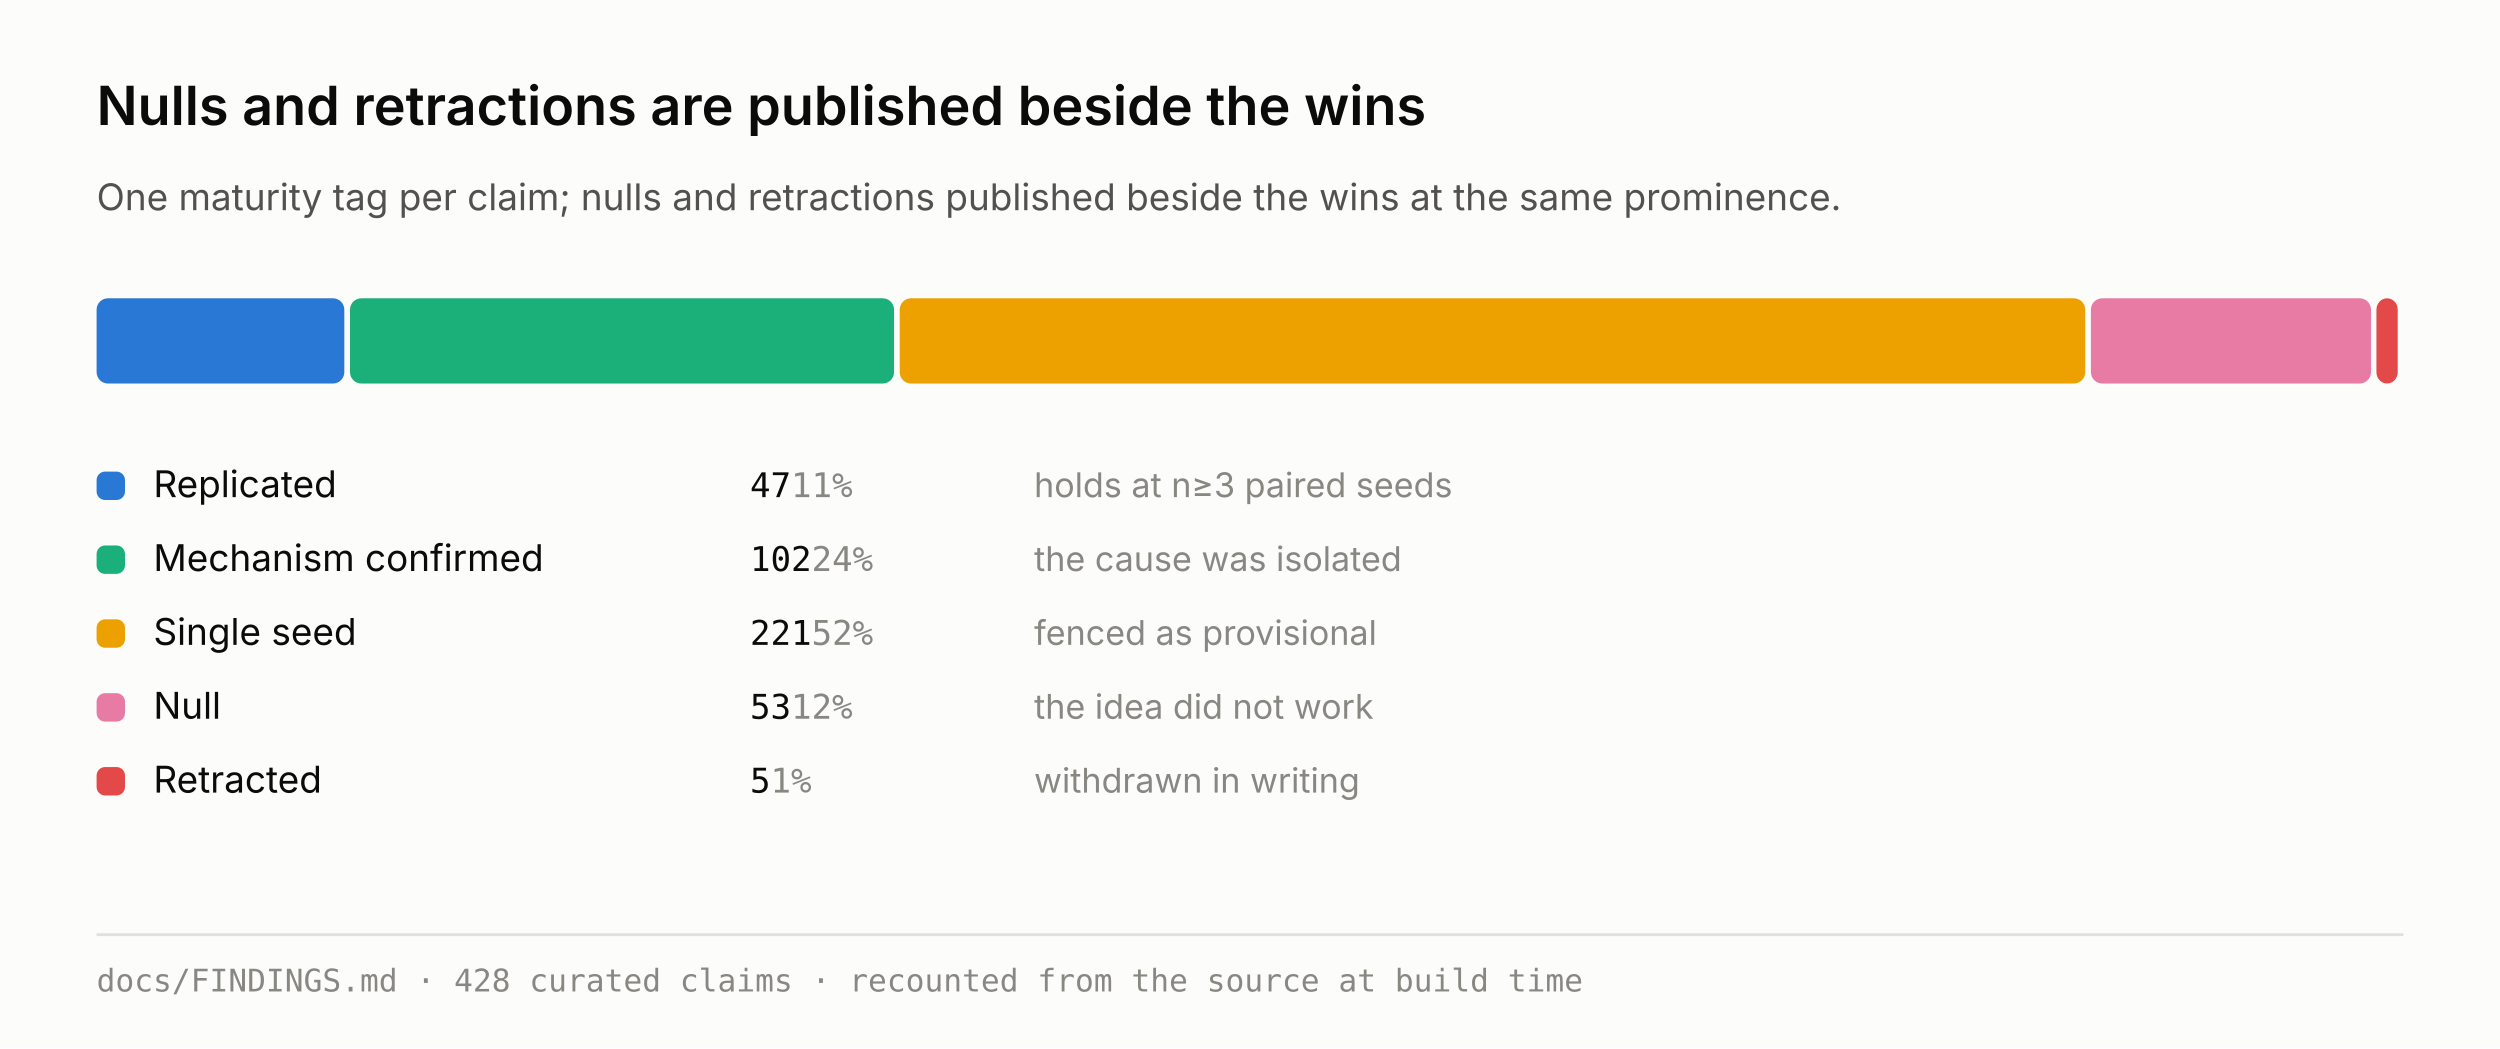
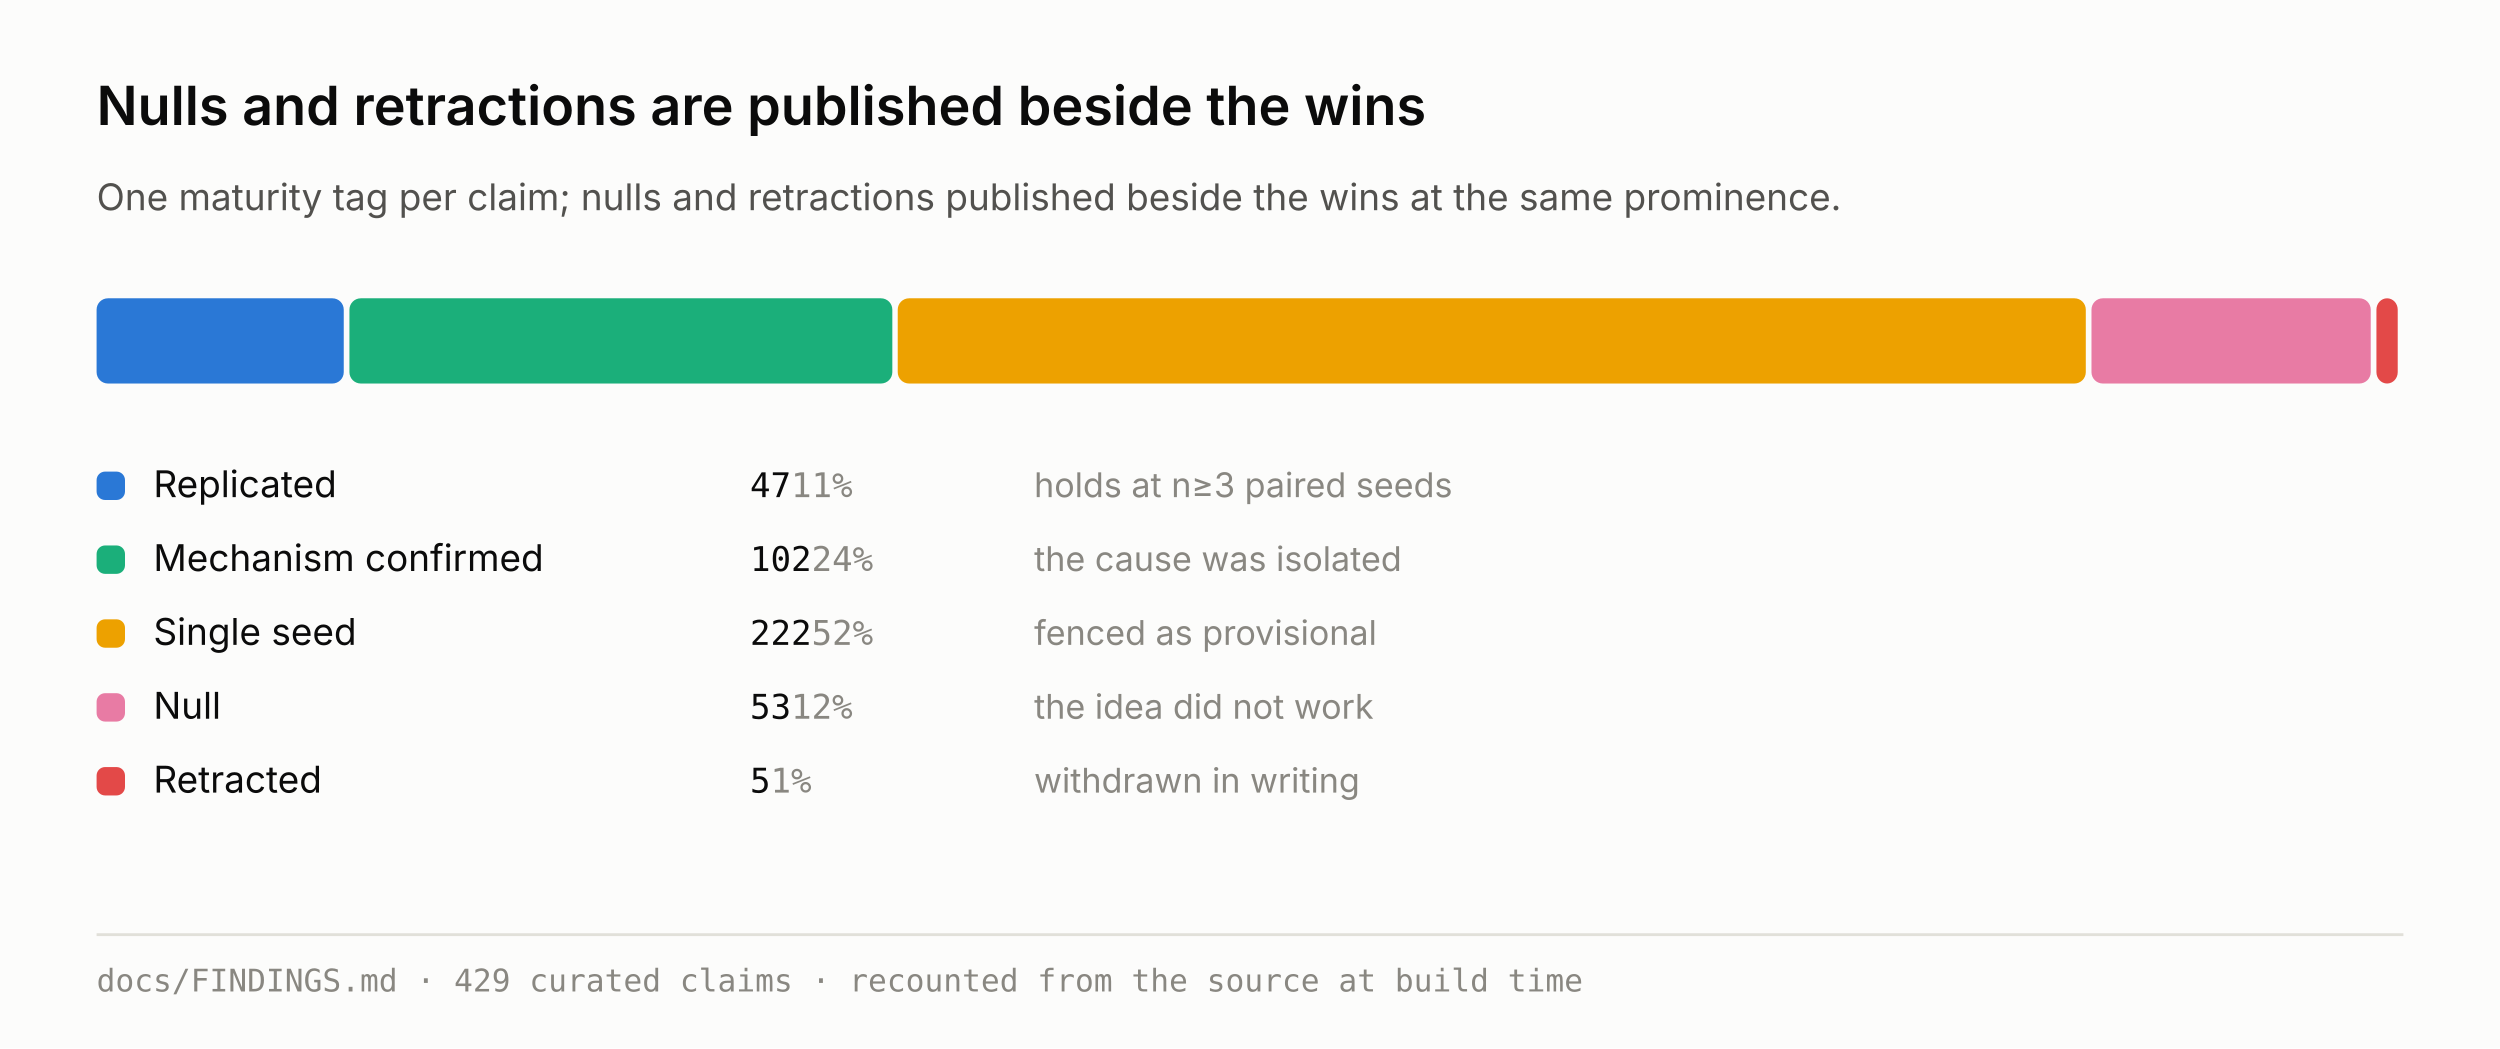
<svg xmlns="http://www.w3.org/2000/svg" width="880" height="369" viewBox="0 0 880 369" role="img">
  <rect width="880" height="369" fill="#fcfcfb" />
  <text x="34" y="44" font-family="Inter, -apple-system, BlinkMacSystemFont, 'Segoe UI', sans-serif" font-size="19" font-weight="600" fill="#0b0b0b">Nulls and retractions are published beside the wins</text>
  <text x="34" y="74" font-family="Inter, -apple-system, BlinkMacSystemFont, 'Segoe UI', sans-serif" font-size="13" fill="#52514e">One maturity tag per claim; nulls and retractions published beside the wins at the same prominence.</text>
-   <rect x="34.0" y="105" width="87.2" height="30" rx="4" fill="#2a78d6" />
-   <rect x="123.2" y="105" width="191.5" height="30" rx="4" fill="#1baf7a" />
-   <rect x="316.7" y="105" width="417.3" height="30" rx="4" fill="#eda100" />
-   <rect x="736.0" y="105" width="98.6" height="30" rx="4" fill="#e87ba4" />
+   <rect x="34.0" y="105" width="87.0" height="30" rx="4" fill="#2a78d6" />
+   <rect x="123.0" y="105" width="191.1" height="30" rx="4" fill="#1baf7a" />
+   <rect x="316.0" y="105" width="418.2" height="30" rx="4" fill="#eda100" />
+   <rect x="736.2" y="105" width="98.3" height="30" rx="4" fill="#e87ba4" />
  <rect x="836.5" y="105" width="7.5" height="30" rx="4" fill="#e34948" />
  <rect x="34" y="166" width="10" height="10" rx="3" fill="#2a78d6" />
  <text x="54" y="175" font-family="Inter, -apple-system, BlinkMacSystemFont, 'Segoe UI', sans-serif" font-size="13" fill="#0b0b0b">Replicated</text>
  <text x="264" y="175" font-family="'JetBrains Mono', ui-monospace, SFMono-Regular, Menlo, monospace" font-size="12" fill="#0b0b0b">47<tspan fill="#898781">  11%</tspan>
  </text>
  <text x="364" y="175" font-family="Inter, -apple-system, BlinkMacSystemFont, 'Segoe UI', sans-serif" font-size="12" fill="#898781">holds at n≥3 paired seeds</text>
  <rect x="34" y="192" width="10" height="10" rx="3" fill="#1baf7a" />
  <text x="54" y="201" font-family="Inter, -apple-system, BlinkMacSystemFont, 'Segoe UI', sans-serif" font-size="13" fill="#0b0b0b">Mechanism confirmed</text>
  <text x="264" y="201" font-family="'JetBrains Mono', ui-monospace, SFMono-Regular, Menlo, monospace" font-size="12" fill="#0b0b0b">102<tspan fill="#898781">  24%</tspan>
  </text>
  <text x="364" y="201" font-family="Inter, -apple-system, BlinkMacSystemFont, 'Segoe UI', sans-serif" font-size="12" fill="#898781">the cause was isolated</text>
  <rect x="34" y="218" width="10" height="10" rx="3" fill="#eda100" />
  <text x="54" y="227" font-family="Inter, -apple-system, BlinkMacSystemFont, 'Segoe UI', sans-serif" font-size="13" fill="#0b0b0b">Single seed</text>
-   <text x="264" y="227" font-family="'JetBrains Mono', ui-monospace, SFMono-Regular, Menlo, monospace" font-size="12" fill="#0b0b0b">221<tspan fill="#898781">  52%</tspan>
+   <text x="264" y="227" font-family="'JetBrains Mono', ui-monospace, SFMono-Regular, Menlo, monospace" font-size="12" fill="#0b0b0b">222<tspan fill="#898781">  52%</tspan>
  </text>
  <text x="364" y="227" font-family="Inter, -apple-system, BlinkMacSystemFont, 'Segoe UI', sans-serif" font-size="12" fill="#898781">fenced as provisional</text>
  <rect x="34" y="244" width="10" height="10" rx="3" fill="#e87ba4" />
  <text x="54" y="253" font-family="Inter, -apple-system, BlinkMacSystemFont, 'Segoe UI', sans-serif" font-size="13" fill="#0b0b0b">Null</text>
  <text x="264" y="253" font-family="'JetBrains Mono', ui-monospace, SFMono-Regular, Menlo, monospace" font-size="12" fill="#0b0b0b">53<tspan fill="#898781">  12%</tspan>
  </text>
  <text x="364" y="253" font-family="Inter, -apple-system, BlinkMacSystemFont, 'Segoe UI', sans-serif" font-size="12" fill="#898781">the idea did not work</text>
  <rect x="34" y="270" width="10" height="10" rx="3" fill="#e34948" />
  <text x="54" y="279" font-family="Inter, -apple-system, BlinkMacSystemFont, 'Segoe UI', sans-serif" font-size="13" fill="#0b0b0b">Retracted</text>
  <text x="264" y="279" font-family="'JetBrains Mono', ui-monospace, SFMono-Regular, Menlo, monospace" font-size="12" fill="#0b0b0b">5<tspan fill="#898781">  1%</tspan>
  </text>
  <text x="364" y="279" font-family="Inter, -apple-system, BlinkMacSystemFont, 'Segoe UI', sans-serif" font-size="12" fill="#898781">withdrawn in writing</text>
  <line x1="34" y1="329" x2="846" y2="329" stroke="#e1e0d9" stroke-width="1" />
-   <text x="34" y="349" font-family="'JetBrains Mono', ui-monospace, SFMono-Regular, Menlo, monospace" font-size="11" fill="#898781">docs/FINDINGS.md · 428 curated claims · recounted from the source at build time</text>
+   <text x="34" y="349" font-family="'JetBrains Mono', ui-monospace, SFMono-Regular, Menlo, monospace" font-size="11" fill="#898781">docs/FINDINGS.md · 429 curated claims · recounted from the source at build time</text>
</svg>
